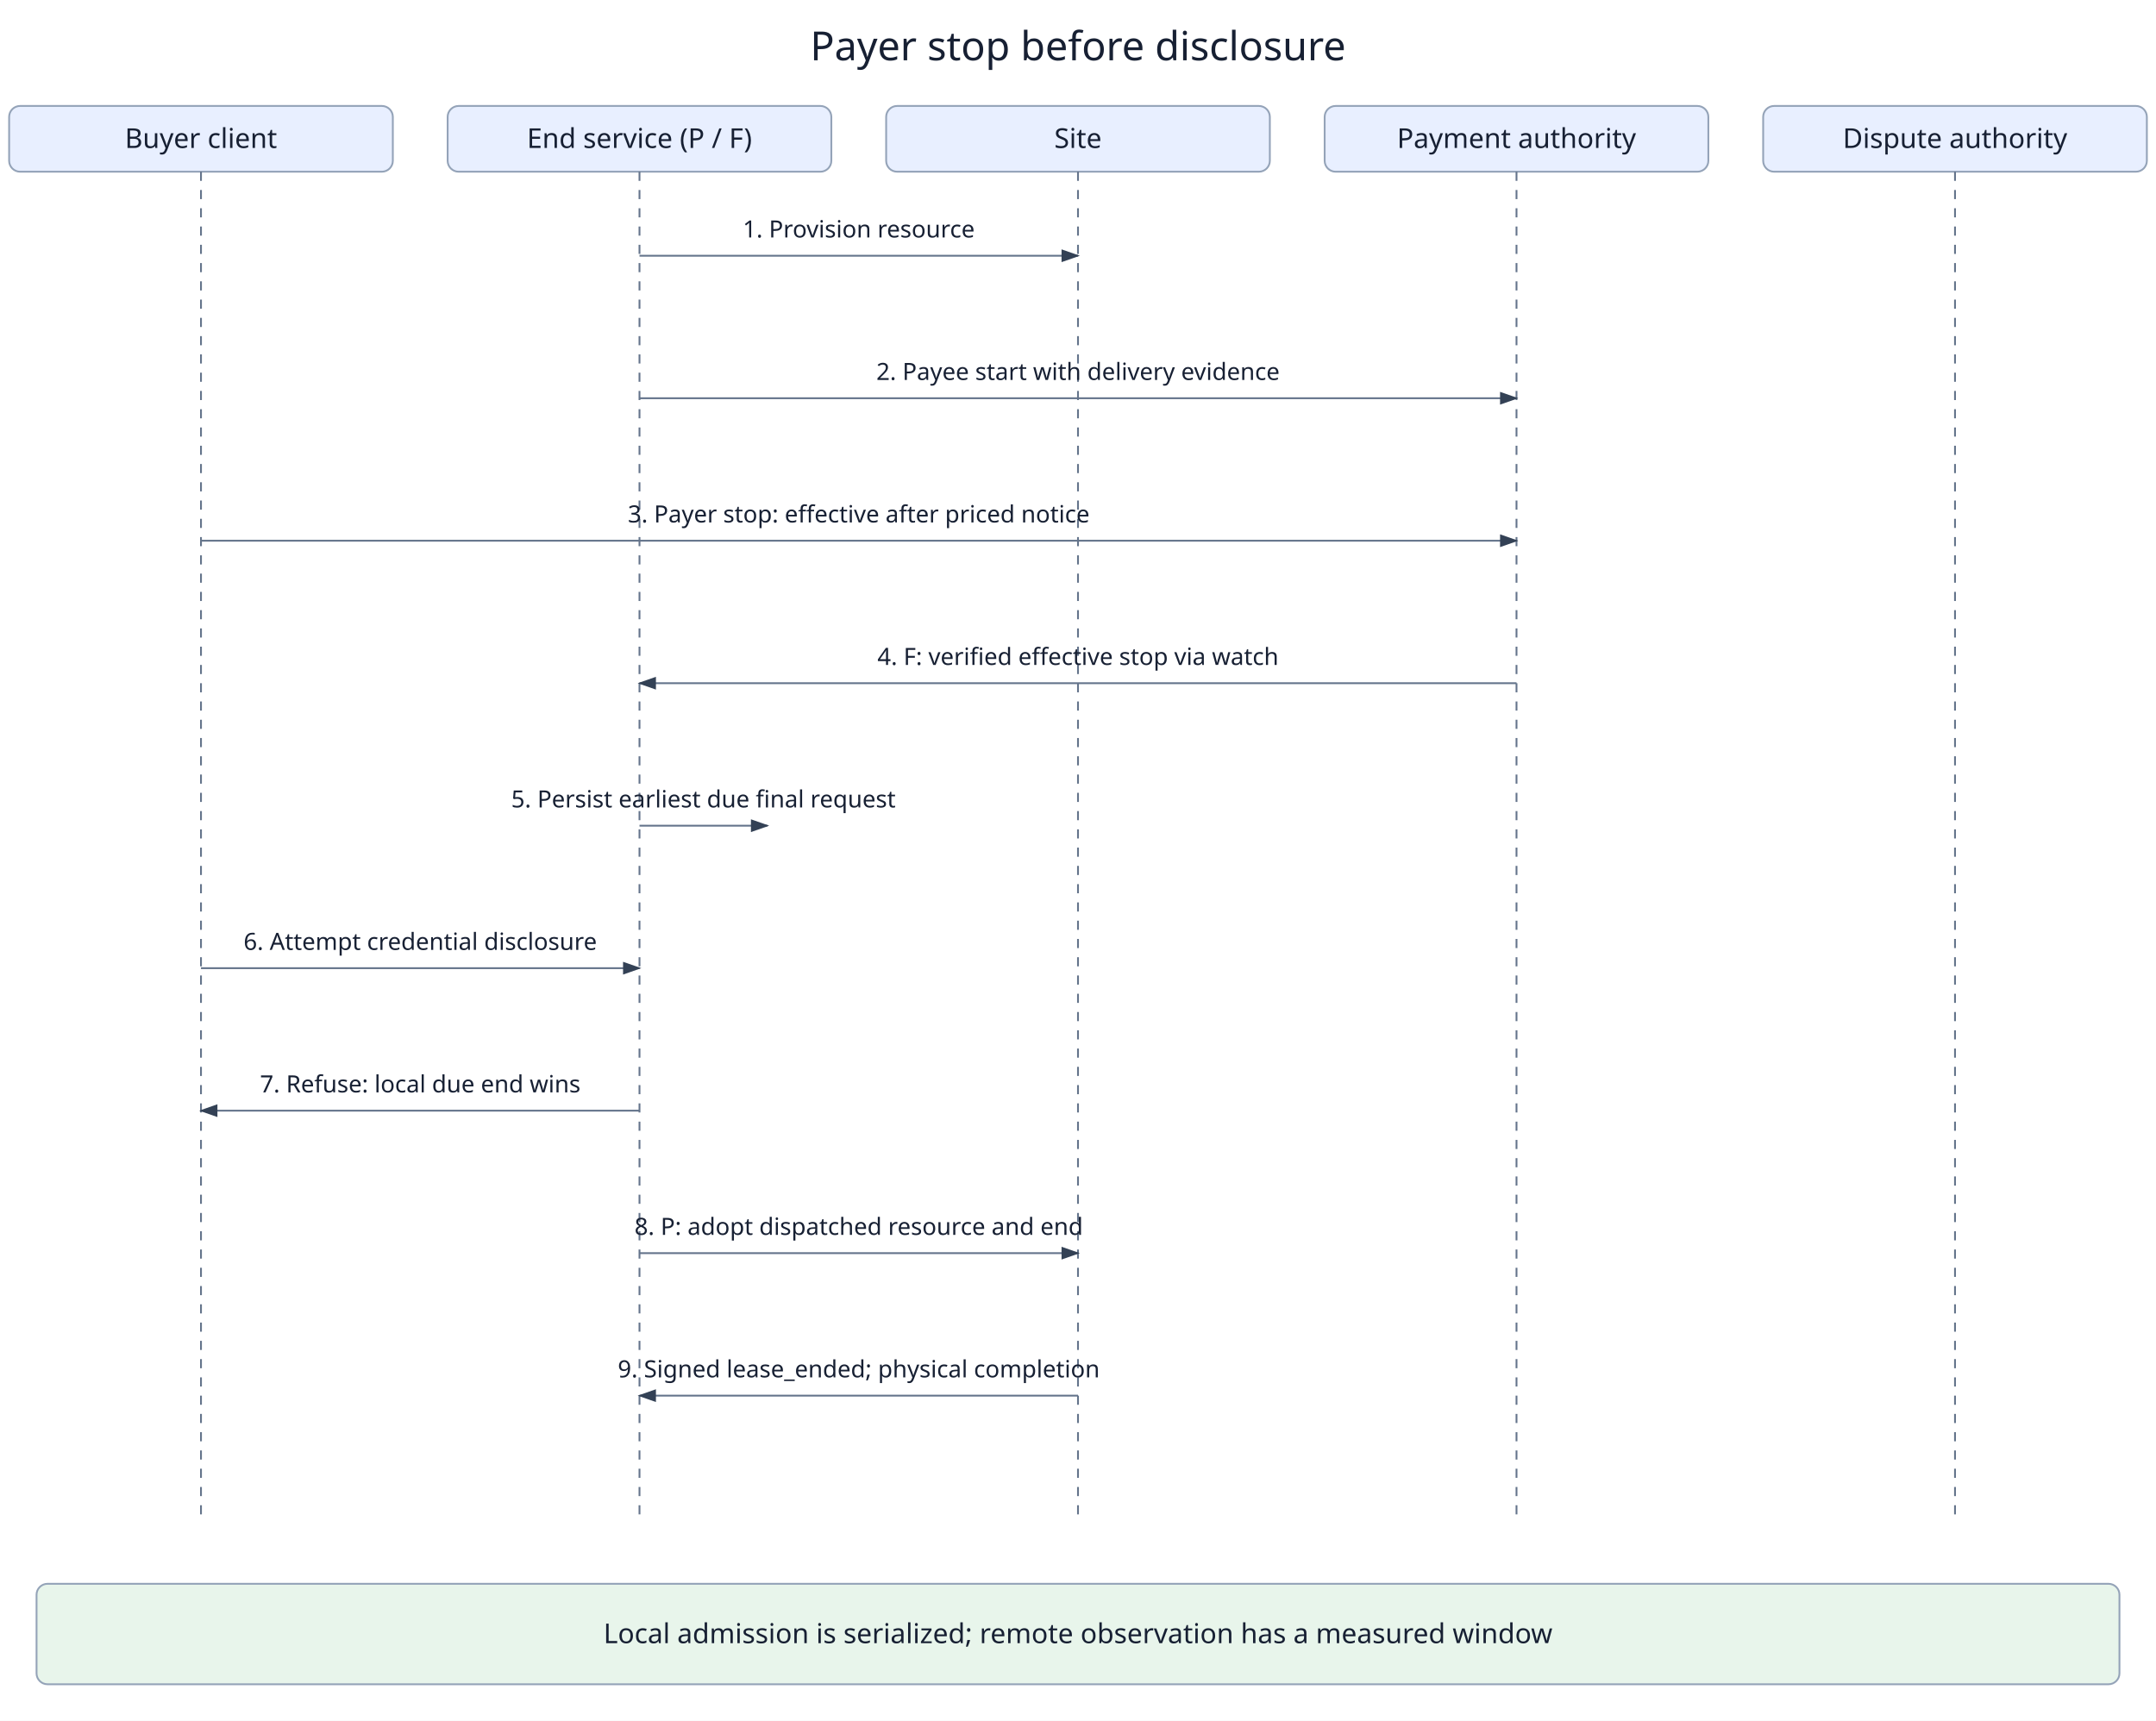
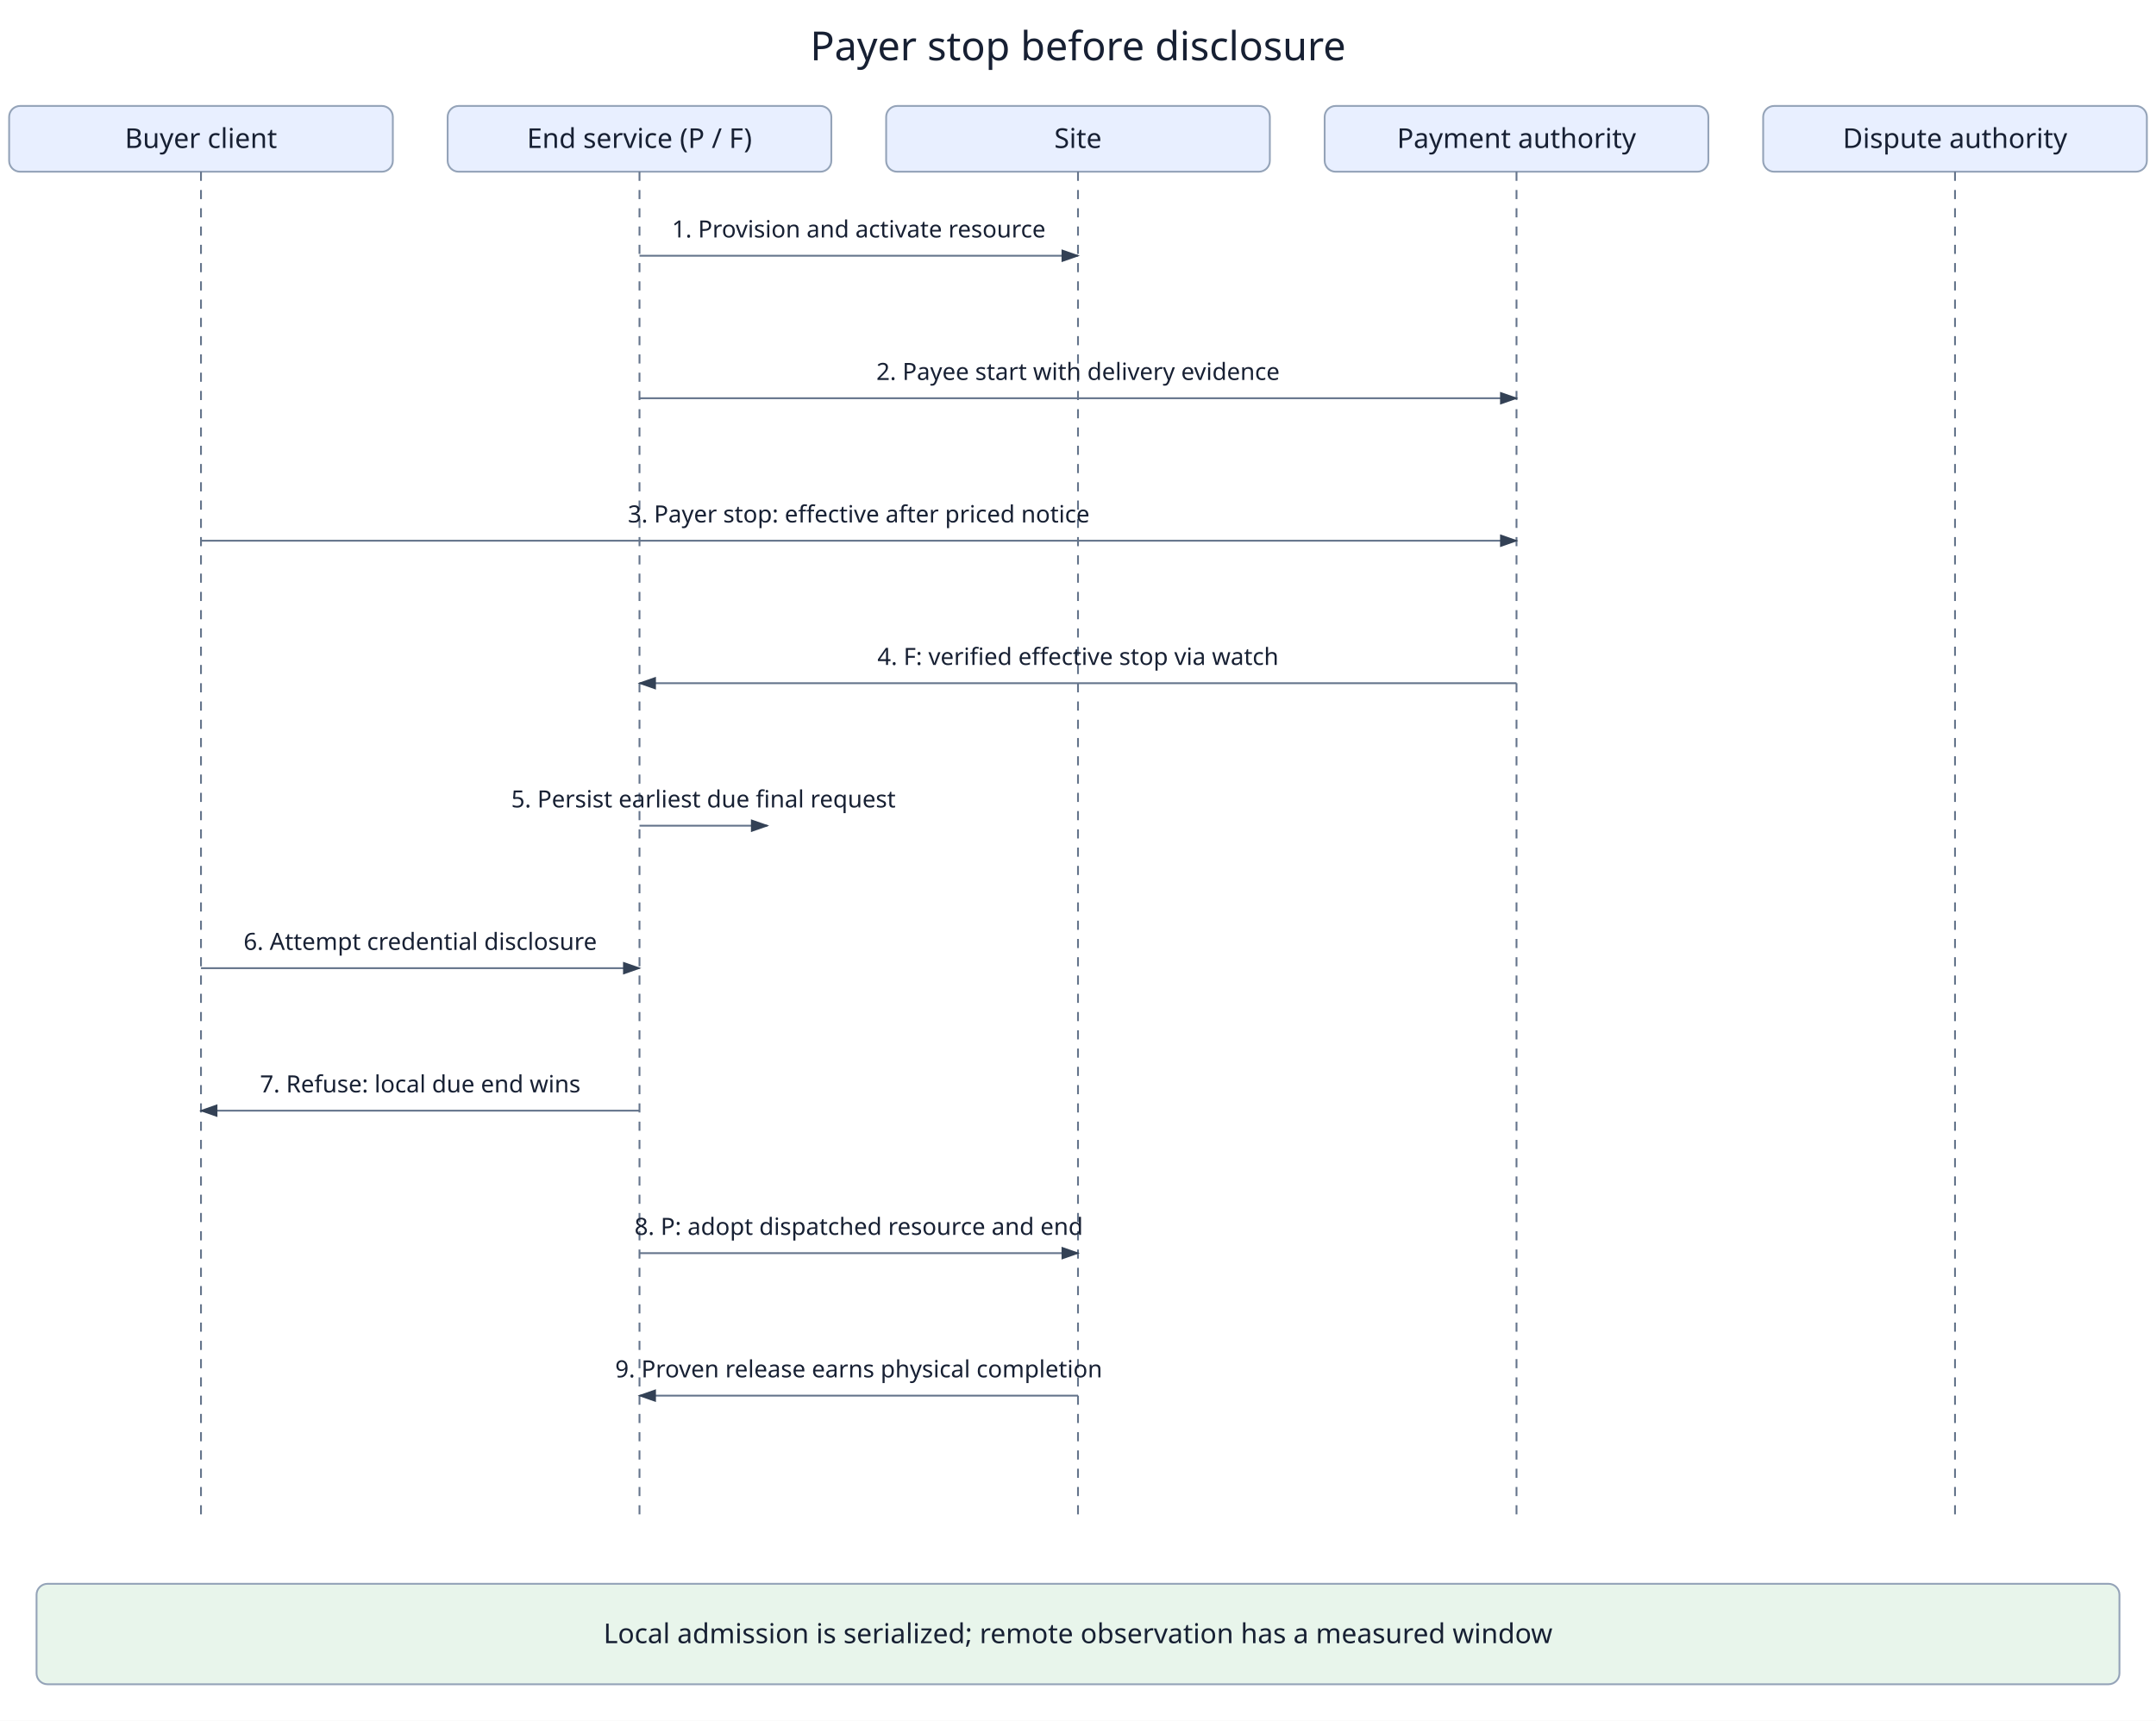
- <svg xmlns="http://www.w3.org/2000/svg" width="1180" height="942" viewBox="0 0 1180 942" content="&lt;mxfile host=&quot;app.diagrams.net&quot;&gt;&lt;diagram name=&quot;Payer stop before disclosure&quot; id=&quot;04-payer-stop-before-disclosure&quot;&gt;&lt;mxGraphModel pageWidth=&quot;1180&quot; pageHeight=&quot;942&quot;&gt;&lt;root&gt;&lt;mxCell id=&quot;0&quot; /&gt;&lt;mxCell id=&quot;1&quot; parent=&quot;0&quot; /&gt;&lt;mxCell id=&quot;title&quot; value=&quot;Payer stop before disclosure&quot; style=&quot;text;fontSize=22;align=center;&quot; vertex=&quot;1&quot; parent=&quot;1&quot;&gt;&lt;mxGeometry x=&quot;20&quot; y=&quot;10&quot; width=&quot;1140&quot; height=&quot;36&quot; as=&quot;geometry&quot; /&gt;&lt;/mxCell&gt;&lt;mxCell id=&quot;head0&quot; value=&quot;Buyer client&quot; style=&quot;rounded=1;fillColor=#e8efff;fontSize=15;&quot; vertex=&quot;1&quot; parent=&quot;1&quot;&gt;&lt;mxGeometry x=&quot;5&quot; y=&quot;58&quot; width=&quot;210&quot; height=&quot;36&quot; as=&quot;geometry&quot; /&gt;&lt;/mxCell&gt;&lt;mxCell id=&quot;line0&quot; style=&quot;dashed=1;endArrow=none;strokeColor=#94a3b8;&quot; edge=&quot;1&quot; parent=&quot;1&quot;&gt;&lt;mxGeometry relative=&quot;1&quot; as=&quot;geometry&quot;&gt;&lt;mxPoint x=&quot;110&quot; y=&quot;94&quot; as=&quot;sourcePoint&quot; /&gt;&lt;mxPoint x=&quot;110&quot; y=&quot;832&quot; as=&quot;targetPoint&quot; /&gt;&lt;/mxGeometry&gt;&lt;/mxCell&gt;&lt;mxCell id=&quot;head1&quot; value=&quot;End service (P / F)&quot; style=&quot;rounded=1;fillColor=#e8efff;fontSize=15;&quot; vertex=&quot;1&quot; parent=&quot;1&quot;&gt;&lt;mxGeometry x=&quot;245&quot; y=&quot;58&quot; width=&quot;210&quot; height=&quot;36&quot; as=&quot;geometry&quot; /&gt;&lt;/mxCell&gt;&lt;mxCell id=&quot;line1&quot; style=&quot;dashed=1;endArrow=none;strokeColor=#94a3b8;&quot; edge=&quot;1&quot; parent=&quot;1&quot;&gt;&lt;mxGeometry relative=&quot;1&quot; as=&quot;geometry&quot;&gt;&lt;mxPoint x=&quot;350&quot; y=&quot;94&quot; as=&quot;sourcePoint&quot; /&gt;&lt;mxPoint x=&quot;350&quot; y=&quot;832&quot; as=&quot;targetPoint&quot; /&gt;&lt;/mxGeometry&gt;&lt;/mxCell&gt;&lt;mxCell id=&quot;head2&quot; value=&quot;Site&quot; style=&quot;rounded=1;fillColor=#e8efff;fontSize=15;&quot; vertex=&quot;1&quot; parent=&quot;1&quot;&gt;&lt;mxGeometry x=&quot;485&quot; y=&quot;58&quot; width=&quot;210&quot; height=&quot;36&quot; as=&quot;geometry&quot; /&gt;&lt;/mxCell&gt;&lt;mxCell id=&quot;line2&quot; style=&quot;dashed=1;endArrow=none;strokeColor=#94a3b8;&quot; edge=&quot;1&quot; parent=&quot;1&quot;&gt;&lt;mxGeometry relative=&quot;1&quot; as=&quot;geometry&quot;&gt;&lt;mxPoint x=&quot;590&quot; y=&quot;94&quot; as=&quot;sourcePoint&quot; /&gt;&lt;mxPoint x=&quot;590&quot; y=&quot;832&quot; as=&quot;targetPoint&quot; /&gt;&lt;/mxGeometry&gt;&lt;/mxCell&gt;&lt;mxCell id=&quot;head3&quot; value=&quot;Payment authority&quot; style=&quot;rounded=1;fillColor=#e8efff;fontSize=15;&quot; vertex=&quot;1&quot; parent=&quot;1&quot;&gt;&lt;mxGeometry x=&quot;725&quot; y=&quot;58&quot; width=&quot;210&quot; height=&quot;36&quot; as=&quot;geometry&quot; /&gt;&lt;/mxCell&gt;&lt;mxCell id=&quot;line3&quot; style=&quot;dashed=1;endArrow=none;strokeColor=#94a3b8;&quot; edge=&quot;1&quot; parent=&quot;1&quot;&gt;&lt;mxGeometry relative=&quot;1&quot; as=&quot;geometry&quot;&gt;&lt;mxPoint x=&quot;830&quot; y=&quot;94&quot; as=&quot;sourcePoint&quot; /&gt;&lt;mxPoint x=&quot;830&quot; y=&quot;832&quot; as=&quot;targetPoint&quot; /&gt;&lt;/mxGeometry&gt;&lt;/mxCell&gt;&lt;mxCell id=&quot;head4&quot; value=&quot;Dispute authority&quot; style=&quot;rounded=1;fillColor=#e8efff;fontSize=15;&quot; vertex=&quot;1&quot; parent=&quot;1&quot;&gt;&lt;mxGeometry x=&quot;965&quot; y=&quot;58&quot; width=&quot;210&quot; height=&quot;36&quot; as=&quot;geometry&quot; /&gt;&lt;/mxCell&gt;&lt;mxCell id=&quot;line4&quot; style=&quot;dashed=1;endArrow=none;strokeColor=#94a3b8;&quot; edge=&quot;1&quot; parent=&quot;1&quot;&gt;&lt;mxGeometry relative=&quot;1&quot; as=&quot;geometry&quot;&gt;&lt;mxPoint x=&quot;1070&quot; y=&quot;94&quot; as=&quot;sourcePoint&quot; /&gt;&lt;mxPoint x=&quot;1070&quot; y=&quot;832&quot; as=&quot;targetPoint&quot; /&gt;&lt;/mxGeometry&gt;&lt;/mxCell&gt;&lt;mxCell id=&quot;edge0&quot; value=&quot;1. Provision resource&quot; style=&quot;endArrow=block;fontSize=13;labelBackgroundColor=#ffffff;&quot; edge=&quot;1&quot; parent=&quot;1&quot;&gt;&lt;mxGeometry relative=&quot;1&quot; as=&quot;geometry&quot;&gt;&lt;mxPoint x=&quot;350&quot; y=&quot;140&quot; as=&quot;sourcePoint&quot; /&gt;&lt;mxPoint x=&quot;590&quot; y=&quot;140&quot; as=&quot;targetPoint&quot; /&gt;&lt;/mxGeometry&gt;&lt;/mxCell&gt;&lt;mxCell id=&quot;edge1&quot; value=&quot;2. Payee start with delivery evidence&quot; style=&quot;endArrow=block;fontSize=13;labelBackgroundColor=#ffffff;&quot; edge=&quot;1&quot; parent=&quot;1&quot;&gt;&lt;mxGeometry relative=&quot;1&quot; as=&quot;geometry&quot;&gt;&lt;mxPoint x=&quot;350&quot; y=&quot;218&quot; as=&quot;sourcePoint&quot; /&gt;&lt;mxPoint x=&quot;830&quot; y=&quot;218&quot; as=&quot;targetPoint&quot; /&gt;&lt;/mxGeometry&gt;&lt;/mxCell&gt;&lt;mxCell id=&quot;edge2&quot; value=&quot;3. Payer stop: effective after priced notice&quot; style=&quot;endArrow=block;fontSize=13;labelBackgroundColor=#ffffff;&quot; edge=&quot;1&quot; parent=&quot;1&quot;&gt;&lt;mxGeometry relative=&quot;1&quot; as=&quot;geometry&quot;&gt;&lt;mxPoint x=&quot;110&quot; y=&quot;296&quot; as=&quot;sourcePoint&quot; /&gt;&lt;mxPoint x=&quot;830&quot; y=&quot;296&quot; as=&quot;targetPoint&quot; /&gt;&lt;/mxGeometry&gt;&lt;/mxCell&gt;&lt;mxCell id=&quot;edge3&quot; value=&quot;4. F: verified effective stop via watch&quot; style=&quot;endArrow=block;fontSize=13;labelBackgroundColor=#ffffff;&quot; edge=&quot;1&quot; parent=&quot;1&quot;&gt;&lt;mxGeometry relative=&quot;1&quot; as=&quot;geometry&quot;&gt;&lt;mxPoint x=&quot;830&quot; y=&quot;374&quot; as=&quot;sourcePoint&quot; /&gt;&lt;mxPoint x=&quot;350&quot; y=&quot;374&quot; as=&quot;targetPoint&quot; /&gt;&lt;/mxGeometry&gt;&lt;/mxCell&gt;&lt;mxCell id=&quot;edge4&quot; value=&quot;5. Persist earliest due final request&quot; style=&quot;endArrow=block;fontSize=13;labelBackgroundColor=#ffffff;&quot; edge=&quot;1&quot; parent=&quot;1&quot;&gt;&lt;mxGeometry relative=&quot;1&quot; as=&quot;geometry&quot;&gt;&lt;mxPoint x=&quot;350&quot; y=&quot;452&quot; as=&quot;sourcePoint&quot; /&gt;&lt;mxPoint x=&quot;420&quot; y=&quot;452&quot; as=&quot;targetPoint&quot; /&gt;&lt;/mxGeometry&gt;&lt;/mxCell&gt;&lt;mxCell id=&quot;edge5&quot; value=&quot;6. Attempt credential disclosure&quot; style=&quot;endArrow=block;fontSize=13;labelBackgroundColor=#ffffff;&quot; edge=&quot;1&quot; parent=&quot;1&quot;&gt;&lt;mxGeometry relative=&quot;1&quot; as=&quot;geometry&quot;&gt;&lt;mxPoint x=&quot;110&quot; y=&quot;530&quot; as=&quot;sourcePoint&quot; /&gt;&lt;mxPoint x=&quot;350&quot; y=&quot;530&quot; as=&quot;targetPoint&quot; /&gt;&lt;/mxGeometry&gt;&lt;/mxCell&gt;&lt;mxCell id=&quot;edge6&quot; value=&quot;7. Refuse: local due end wins&quot; style=&quot;endArrow=block;fontSize=13;labelBackgroundColor=#ffffff;&quot; edge=&quot;1&quot; parent=&quot;1&quot;&gt;&lt;mxGeometry relative=&quot;1&quot; as=&quot;geometry&quot;&gt;&lt;mxPoint x=&quot;350&quot; y=&quot;608&quot; as=&quot;sourcePoint&quot; /&gt;&lt;mxPoint x=&quot;110&quot; y=&quot;608&quot; as=&quot;targetPoint&quot; /&gt;&lt;/mxGeometry&gt;&lt;/mxCell&gt;&lt;mxCell id=&quot;edge7&quot; value=&quot;8. P: adopt dispatched resource and end&quot; style=&quot;endArrow=block;fontSize=13;labelBackgroundColor=#ffffff;&quot; edge=&quot;1&quot; parent=&quot;1&quot;&gt;&lt;mxGeometry relative=&quot;1&quot; as=&quot;geometry&quot;&gt;&lt;mxPoint x=&quot;350&quot; y=&quot;686&quot; as=&quot;sourcePoint&quot; /&gt;&lt;mxPoint x=&quot;590&quot; y=&quot;686&quot; as=&quot;targetPoint&quot; /&gt;&lt;/mxGeometry&gt;&lt;/mxCell&gt;&lt;mxCell id=&quot;edge8&quot; value=&quot;9. Signed lease_ended; physical completion&quot; style=&quot;endArrow=block;fontSize=13;labelBackgroundColor=#ffffff;&quot; edge=&quot;1&quot; parent=&quot;1&quot;&gt;&lt;mxGeometry relative=&quot;1&quot; as=&quot;geometry&quot;&gt;&lt;mxPoint x=&quot;590&quot; y=&quot;764&quot; as=&quot;sourcePoint&quot; /&gt;&lt;mxPoint x=&quot;350&quot; y=&quot;764&quot; as=&quot;targetPoint&quot; /&gt;&lt;/mxGeometry&gt;&lt;/mxCell&gt;&lt;mxCell id=&quot;outcome&quot; value=&quot;Local admission is serialized; remote observation has a measured window&quot; style=&quot;rounded=1;fillColor=#e8f5eb;fontSize=15;&quot; vertex=&quot;1&quot; parent=&quot;1&quot;&gt;&lt;mxGeometry x=&quot;20&quot; y=&quot;867&quot; width=&quot;1140&quot; height=&quot;55&quot; as=&quot;geometry&quot; /&gt;&lt;/mxCell&gt;&lt;/root&gt;&lt;/mxGraphModel&gt;&lt;/diagram&gt;&lt;/mxfile&gt;">
+ <svg xmlns="http://www.w3.org/2000/svg" width="1180" height="942" viewBox="0 0 1180 942" content="&lt;mxfile host=&quot;app.diagrams.net&quot;&gt;&lt;diagram name=&quot;Payer stop before disclosure&quot; id=&quot;04-payer-stop-before-disclosure&quot;&gt;&lt;mxGraphModel pageWidth=&quot;1180&quot; pageHeight=&quot;942&quot;&gt;&lt;root&gt;&lt;mxCell id=&quot;0&quot; /&gt;&lt;mxCell id=&quot;1&quot; parent=&quot;0&quot; /&gt;&lt;mxCell id=&quot;title&quot; value=&quot;Payer stop before disclosure&quot; style=&quot;text;fontSize=22;align=center;&quot; vertex=&quot;1&quot; parent=&quot;1&quot;&gt;&lt;mxGeometry x=&quot;20&quot; y=&quot;10&quot; width=&quot;1140&quot; height=&quot;36&quot; as=&quot;geometry&quot; /&gt;&lt;/mxCell&gt;&lt;mxCell id=&quot;head0&quot; value=&quot;Buyer client&quot; style=&quot;rounded=1;fillColor=#e8efff;fontSize=15;&quot; vertex=&quot;1&quot; parent=&quot;1&quot;&gt;&lt;mxGeometry x=&quot;5&quot; y=&quot;58&quot; width=&quot;210&quot; height=&quot;36&quot; as=&quot;geometry&quot; /&gt;&lt;/mxCell&gt;&lt;mxCell id=&quot;line0&quot; style=&quot;dashed=1;endArrow=none;strokeColor=#94a3b8;&quot; edge=&quot;1&quot; parent=&quot;1&quot;&gt;&lt;mxGeometry relative=&quot;1&quot; as=&quot;geometry&quot;&gt;&lt;mxPoint x=&quot;110&quot; y=&quot;94&quot; as=&quot;sourcePoint&quot; /&gt;&lt;mxPoint x=&quot;110&quot; y=&quot;832&quot; as=&quot;targetPoint&quot; /&gt;&lt;/mxGeometry&gt;&lt;/mxCell&gt;&lt;mxCell id=&quot;head1&quot; value=&quot;End service (P / F)&quot; style=&quot;rounded=1;fillColor=#e8efff;fontSize=15;&quot; vertex=&quot;1&quot; parent=&quot;1&quot;&gt;&lt;mxGeometry x=&quot;245&quot; y=&quot;58&quot; width=&quot;210&quot; height=&quot;36&quot; as=&quot;geometry&quot; /&gt;&lt;/mxCell&gt;&lt;mxCell id=&quot;line1&quot; style=&quot;dashed=1;endArrow=none;strokeColor=#94a3b8;&quot; edge=&quot;1&quot; parent=&quot;1&quot;&gt;&lt;mxGeometry relative=&quot;1&quot; as=&quot;geometry&quot;&gt;&lt;mxPoint x=&quot;350&quot; y=&quot;94&quot; as=&quot;sourcePoint&quot; /&gt;&lt;mxPoint x=&quot;350&quot; y=&quot;832&quot; as=&quot;targetPoint&quot; /&gt;&lt;/mxGeometry&gt;&lt;/mxCell&gt;&lt;mxCell id=&quot;head2&quot; value=&quot;Site&quot; style=&quot;rounded=1;fillColor=#e8efff;fontSize=15;&quot; vertex=&quot;1&quot; parent=&quot;1&quot;&gt;&lt;mxGeometry x=&quot;485&quot; y=&quot;58&quot; width=&quot;210&quot; height=&quot;36&quot; as=&quot;geometry&quot; /&gt;&lt;/mxCell&gt;&lt;mxCell id=&quot;line2&quot; style=&quot;dashed=1;endArrow=none;strokeColor=#94a3b8;&quot; edge=&quot;1&quot; parent=&quot;1&quot;&gt;&lt;mxGeometry relative=&quot;1&quot; as=&quot;geometry&quot;&gt;&lt;mxPoint x=&quot;590&quot; y=&quot;94&quot; as=&quot;sourcePoint&quot; /&gt;&lt;mxPoint x=&quot;590&quot; y=&quot;832&quot; as=&quot;targetPoint&quot; /&gt;&lt;/mxGeometry&gt;&lt;/mxCell&gt;&lt;mxCell id=&quot;head3&quot; value=&quot;Payment authority&quot; style=&quot;rounded=1;fillColor=#e8efff;fontSize=15;&quot; vertex=&quot;1&quot; parent=&quot;1&quot;&gt;&lt;mxGeometry x=&quot;725&quot; y=&quot;58&quot; width=&quot;210&quot; height=&quot;36&quot; as=&quot;geometry&quot; /&gt;&lt;/mxCell&gt;&lt;mxCell id=&quot;line3&quot; style=&quot;dashed=1;endArrow=none;strokeColor=#94a3b8;&quot; edge=&quot;1&quot; parent=&quot;1&quot;&gt;&lt;mxGeometry relative=&quot;1&quot; as=&quot;geometry&quot;&gt;&lt;mxPoint x=&quot;830&quot; y=&quot;94&quot; as=&quot;sourcePoint&quot; /&gt;&lt;mxPoint x=&quot;830&quot; y=&quot;832&quot; as=&quot;targetPoint&quot; /&gt;&lt;/mxGeometry&gt;&lt;/mxCell&gt;&lt;mxCell id=&quot;head4&quot; value=&quot;Dispute authority&quot; style=&quot;rounded=1;fillColor=#e8efff;fontSize=15;&quot; vertex=&quot;1&quot; parent=&quot;1&quot;&gt;&lt;mxGeometry x=&quot;965&quot; y=&quot;58&quot; width=&quot;210&quot; height=&quot;36&quot; as=&quot;geometry&quot; /&gt;&lt;/mxCell&gt;&lt;mxCell id=&quot;line4&quot; style=&quot;dashed=1;endArrow=none;strokeColor=#94a3b8;&quot; edge=&quot;1&quot; parent=&quot;1&quot;&gt;&lt;mxGeometry relative=&quot;1&quot; as=&quot;geometry&quot;&gt;&lt;mxPoint x=&quot;1070&quot; y=&quot;94&quot; as=&quot;sourcePoint&quot; /&gt;&lt;mxPoint x=&quot;1070&quot; y=&quot;832&quot; as=&quot;targetPoint&quot; /&gt;&lt;/mxGeometry&gt;&lt;/mxCell&gt;&lt;mxCell id=&quot;edge0&quot; value=&quot;1. Provision and activate resource&quot; style=&quot;endArrow=block;fontSize=13;labelBackgroundColor=#ffffff;&quot; edge=&quot;1&quot; parent=&quot;1&quot;&gt;&lt;mxGeometry relative=&quot;1&quot; as=&quot;geometry&quot;&gt;&lt;mxPoint x=&quot;350&quot; y=&quot;140&quot; as=&quot;sourcePoint&quot; /&gt;&lt;mxPoint x=&quot;590&quot; y=&quot;140&quot; as=&quot;targetPoint&quot; /&gt;&lt;/mxGeometry&gt;&lt;/mxCell&gt;&lt;mxCell id=&quot;edge1&quot; value=&quot;2. Payee start with delivery evidence&quot; style=&quot;endArrow=block;fontSize=13;labelBackgroundColor=#ffffff;&quot; edge=&quot;1&quot; parent=&quot;1&quot;&gt;&lt;mxGeometry relative=&quot;1&quot; as=&quot;geometry&quot;&gt;&lt;mxPoint x=&quot;350&quot; y=&quot;218&quot; as=&quot;sourcePoint&quot; /&gt;&lt;mxPoint x=&quot;830&quot; y=&quot;218&quot; as=&quot;targetPoint&quot; /&gt;&lt;/mxGeometry&gt;&lt;/mxCell&gt;&lt;mxCell id=&quot;edge2&quot; value=&quot;3. Payer stop: effective after priced notice&quot; style=&quot;endArrow=block;fontSize=13;labelBackgroundColor=#ffffff;&quot; edge=&quot;1&quot; parent=&quot;1&quot;&gt;&lt;mxGeometry relative=&quot;1&quot; as=&quot;geometry&quot;&gt;&lt;mxPoint x=&quot;110&quot; y=&quot;296&quot; as=&quot;sourcePoint&quot; /&gt;&lt;mxPoint x=&quot;830&quot; y=&quot;296&quot; as=&quot;targetPoint&quot; /&gt;&lt;/mxGeometry&gt;&lt;/mxCell&gt;&lt;mxCell id=&quot;edge3&quot; value=&quot;4. F: verified effective stop via watch&quot; style=&quot;endArrow=block;fontSize=13;labelBackgroundColor=#ffffff;&quot; edge=&quot;1&quot; parent=&quot;1&quot;&gt;&lt;mxGeometry relative=&quot;1&quot; as=&quot;geometry&quot;&gt;&lt;mxPoint x=&quot;830&quot; y=&quot;374&quot; as=&quot;sourcePoint&quot; /&gt;&lt;mxPoint x=&quot;350&quot; y=&quot;374&quot; as=&quot;targetPoint&quot; /&gt;&lt;/mxGeometry&gt;&lt;/mxCell&gt;&lt;mxCell id=&quot;edge4&quot; value=&quot;5. Persist earliest due final request&quot; style=&quot;endArrow=block;fontSize=13;labelBackgroundColor=#ffffff;&quot; edge=&quot;1&quot; parent=&quot;1&quot;&gt;&lt;mxGeometry relative=&quot;1&quot; as=&quot;geometry&quot;&gt;&lt;mxPoint x=&quot;350&quot; y=&quot;452&quot; as=&quot;sourcePoint&quot; /&gt;&lt;mxPoint x=&quot;420&quot; y=&quot;452&quot; as=&quot;targetPoint&quot; /&gt;&lt;/mxGeometry&gt;&lt;/mxCell&gt;&lt;mxCell id=&quot;edge5&quot; value=&quot;6. Attempt credential disclosure&quot; style=&quot;endArrow=block;fontSize=13;labelBackgroundColor=#ffffff;&quot; edge=&quot;1&quot; parent=&quot;1&quot;&gt;&lt;mxGeometry relative=&quot;1&quot; as=&quot;geometry&quot;&gt;&lt;mxPoint x=&quot;110&quot; y=&quot;530&quot; as=&quot;sourcePoint&quot; /&gt;&lt;mxPoint x=&quot;350&quot; y=&quot;530&quot; as=&quot;targetPoint&quot; /&gt;&lt;/mxGeometry&gt;&lt;/mxCell&gt;&lt;mxCell id=&quot;edge6&quot; value=&quot;7. Refuse: local due end wins&quot; style=&quot;endArrow=block;fontSize=13;labelBackgroundColor=#ffffff;&quot; edge=&quot;1&quot; parent=&quot;1&quot;&gt;&lt;mxGeometry relative=&quot;1&quot; as=&quot;geometry&quot;&gt;&lt;mxPoint x=&quot;350&quot; y=&quot;608&quot; as=&quot;sourcePoint&quot; /&gt;&lt;mxPoint x=&quot;110&quot; y=&quot;608&quot; as=&quot;targetPoint&quot; /&gt;&lt;/mxGeometry&gt;&lt;/mxCell&gt;&lt;mxCell id=&quot;edge7&quot; value=&quot;8. P: adopt dispatched resource and end&quot; style=&quot;endArrow=block;fontSize=13;labelBackgroundColor=#ffffff;&quot; edge=&quot;1&quot; parent=&quot;1&quot;&gt;&lt;mxGeometry relative=&quot;1&quot; as=&quot;geometry&quot;&gt;&lt;mxPoint x=&quot;350&quot; y=&quot;686&quot; as=&quot;sourcePoint&quot; /&gt;&lt;mxPoint x=&quot;590&quot; y=&quot;686&quot; as=&quot;targetPoint&quot; /&gt;&lt;/mxGeometry&gt;&lt;/mxCell&gt;&lt;mxCell id=&quot;edge8&quot; value=&quot;9. Proven release earns physical completion&quot; style=&quot;endArrow=block;fontSize=13;labelBackgroundColor=#ffffff;&quot; edge=&quot;1&quot; parent=&quot;1&quot;&gt;&lt;mxGeometry relative=&quot;1&quot; as=&quot;geometry&quot;&gt;&lt;mxPoint x=&quot;590&quot; y=&quot;764&quot; as=&quot;sourcePoint&quot; /&gt;&lt;mxPoint x=&quot;350&quot; y=&quot;764&quot; as=&quot;targetPoint&quot; /&gt;&lt;/mxGeometry&gt;&lt;/mxCell&gt;&lt;mxCell id=&quot;outcome&quot; value=&quot;Local admission is serialized; remote observation has a measured window&quot; style=&quot;rounded=1;fillColor=#e8f5eb;fontSize=15;&quot; vertex=&quot;1&quot; parent=&quot;1&quot;&gt;&lt;mxGeometry x=&quot;20&quot; y=&quot;867&quot; width=&quot;1140&quot; height=&quot;55&quot; as=&quot;geometry&quot; /&gt;&lt;/mxCell&gt;&lt;/root&gt;&lt;/mxGraphModel&gt;&lt;/diagram&gt;&lt;/mxfile&gt;">
  <defs>
    <marker id="arrow" markerWidth="10" markerHeight="7" refX="9" refY="3.5" orient="auto">
      <polygon points="0 0, 10 3.5, 0 7" fill="#334155" />
    </marker>
  </defs>
  <rect width="100%" height="100%" fill="white" />
  <text x="590.0" y="33.0" text-anchor="middle" font-family="sans-serif" font-size="22" fill="#172033">Payer stop before disclosure</text>
  <rect x="5.0" y="58.0" width="210.0" height="36.0" rx="6" fill="#e8efff" stroke="#94a3b8" />
  <text x="110.0" y="81.0" text-anchor="middle" font-family="sans-serif" font-size="15" fill="#172033">Buyer client</text>
  <line x1="110" y1="94" x2="110" y2="832" stroke="#64748b" stroke-dasharray="5 5" />
  <rect x="245.0" y="58.0" width="210.0" height="36.0" rx="6" fill="#e8efff" stroke="#94a3b8" />
  <text x="350.0" y="81.0" text-anchor="middle" font-family="sans-serif" font-size="15" fill="#172033">End service (P / F)</text>
  <line x1="350" y1="94" x2="350" y2="832" stroke="#64748b" stroke-dasharray="5 5" />
  <rect x="485.0" y="58.0" width="210.0" height="36.0" rx="6" fill="#e8efff" stroke="#94a3b8" />
  <text x="590.0" y="81.0" text-anchor="middle" font-family="sans-serif" font-size="15" fill="#172033">Site</text>
  <line x1="590" y1="94" x2="590" y2="832" stroke="#64748b" stroke-dasharray="5 5" />
  <rect x="725.0" y="58.0" width="210.0" height="36.0" rx="6" fill="#e8efff" stroke="#94a3b8" />
  <text x="830.0" y="81.0" text-anchor="middle" font-family="sans-serif" font-size="15" fill="#172033">Payment authority</text>
  <line x1="830" y1="94" x2="830" y2="832" stroke="#64748b" stroke-dasharray="5 5" />
  <rect x="965.0" y="58.0" width="210.0" height="36.0" rx="6" fill="#e8efff" stroke="#94a3b8" />
  <text x="1070.0" y="81.0" text-anchor="middle" font-family="sans-serif" font-size="15" fill="#172033">Dispute authority</text>
  <line x1="1070" y1="94" x2="1070" y2="832" stroke="#64748b" stroke-dasharray="5 5" />
  <line x1="350" y1="140" x2="590" y2="140" stroke="#64748b" marker-end="url(#arrow)" />
-   <text x="470.0" y="130.0" text-anchor="middle" font-family="sans-serif" font-size="13" fill="#172033">1. Provision resource</text>
+   <text x="470.0" y="130.0" text-anchor="middle" font-family="sans-serif" font-size="13" fill="#172033">1. Provision and activate resource</text>
  <line x1="350" y1="218" x2="830" y2="218" stroke="#64748b" marker-end="url(#arrow)" />
  <text x="590.0" y="208.0" text-anchor="middle" font-family="sans-serif" font-size="13" fill="#172033">2. Payee start with delivery evidence</text>
  <line x1="110" y1="296" x2="830" y2="296" stroke="#64748b" marker-end="url(#arrow)" />
  <text x="470.0" y="286.0" text-anchor="middle" font-family="sans-serif" font-size="13" fill="#172033">3. Payer stop: effective after priced notice</text>
  <line x1="830" y1="374" x2="350" y2="374" stroke="#64748b" marker-end="url(#arrow)" />
  <text x="590.0" y="364.0" text-anchor="middle" font-family="sans-serif" font-size="13" fill="#172033">4. F: verified effective stop via watch</text>
  <line x1="350" y1="452" x2="420" y2="452" stroke="#64748b" marker-end="url(#arrow)" />
  <text x="385.0" y="442.0" text-anchor="middle" font-family="sans-serif" font-size="13" fill="#172033">5. Persist earliest due final request</text>
  <line x1="110" y1="530" x2="350" y2="530" stroke="#64748b" marker-end="url(#arrow)" />
  <text x="230.0" y="520.0" text-anchor="middle" font-family="sans-serif" font-size="13" fill="#172033">6. Attempt credential disclosure</text>
  <line x1="350" y1="608" x2="110" y2="608" stroke="#64748b" marker-end="url(#arrow)" />
  <text x="230.0" y="598.0" text-anchor="middle" font-family="sans-serif" font-size="13" fill="#172033">7. Refuse: local due end wins</text>
  <line x1="350" y1="686" x2="590" y2="686" stroke="#64748b" marker-end="url(#arrow)" />
  <text x="470.0" y="676.0" text-anchor="middle" font-family="sans-serif" font-size="13" fill="#172033">8. P: adopt dispatched resource and end</text>
  <line x1="590" y1="764" x2="350" y2="764" stroke="#64748b" marker-end="url(#arrow)" />
-   <text x="470.0" y="754.0" text-anchor="middle" font-family="sans-serif" font-size="13" fill="#172033">9. Signed lease_ended; physical completion</text>
+   <text x="470.0" y="754.0" text-anchor="middle" font-family="sans-serif" font-size="13" fill="#172033">9. Proven release earns physical completion</text>
  <rect x="20.0" y="867.0" width="1140.0" height="55.0" rx="6" fill="#e8f5eb" stroke="#94a3b8" />
  <text x="590.0" y="899.5" text-anchor="middle" font-family="sans-serif" font-size="15" fill="#172033">Local admission is serialized; remote observation has a measured window</text>
</svg>
